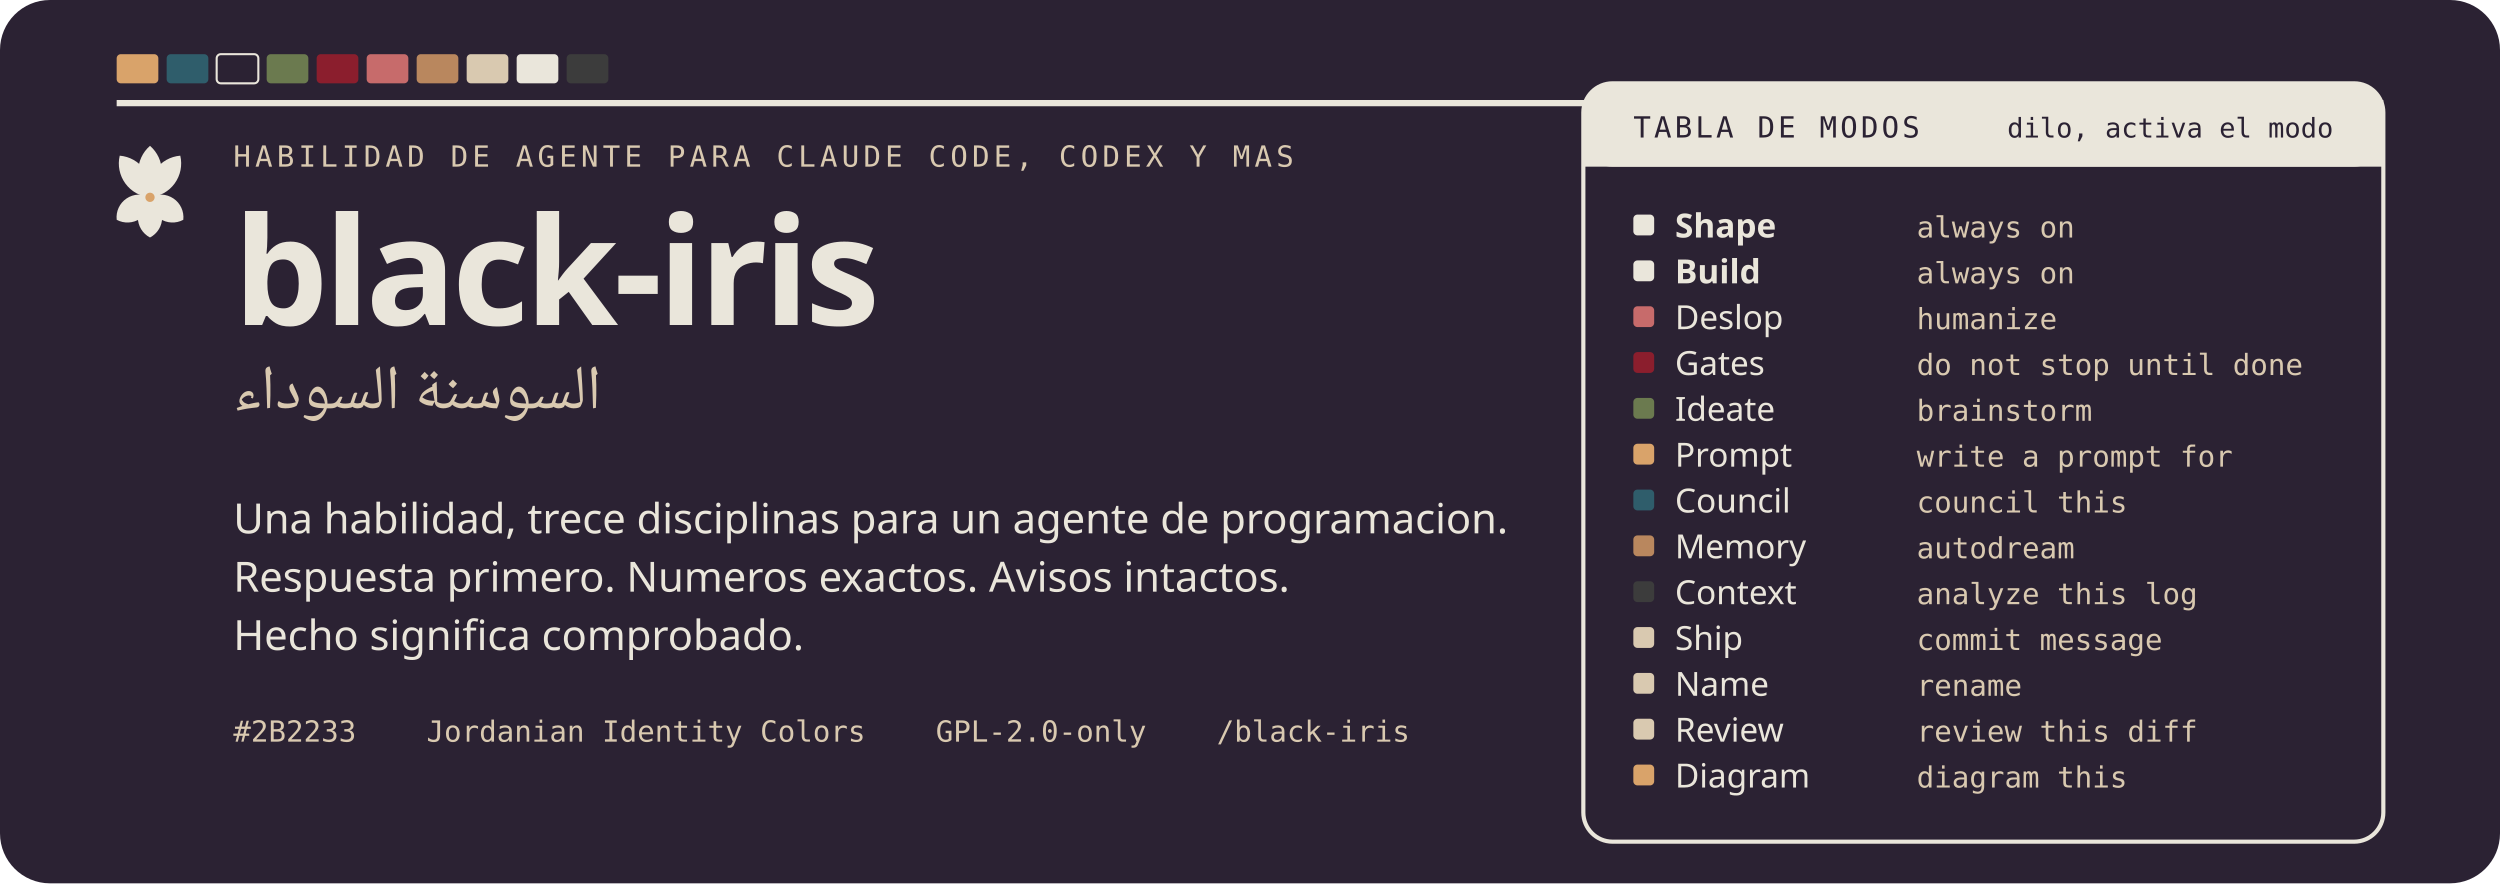
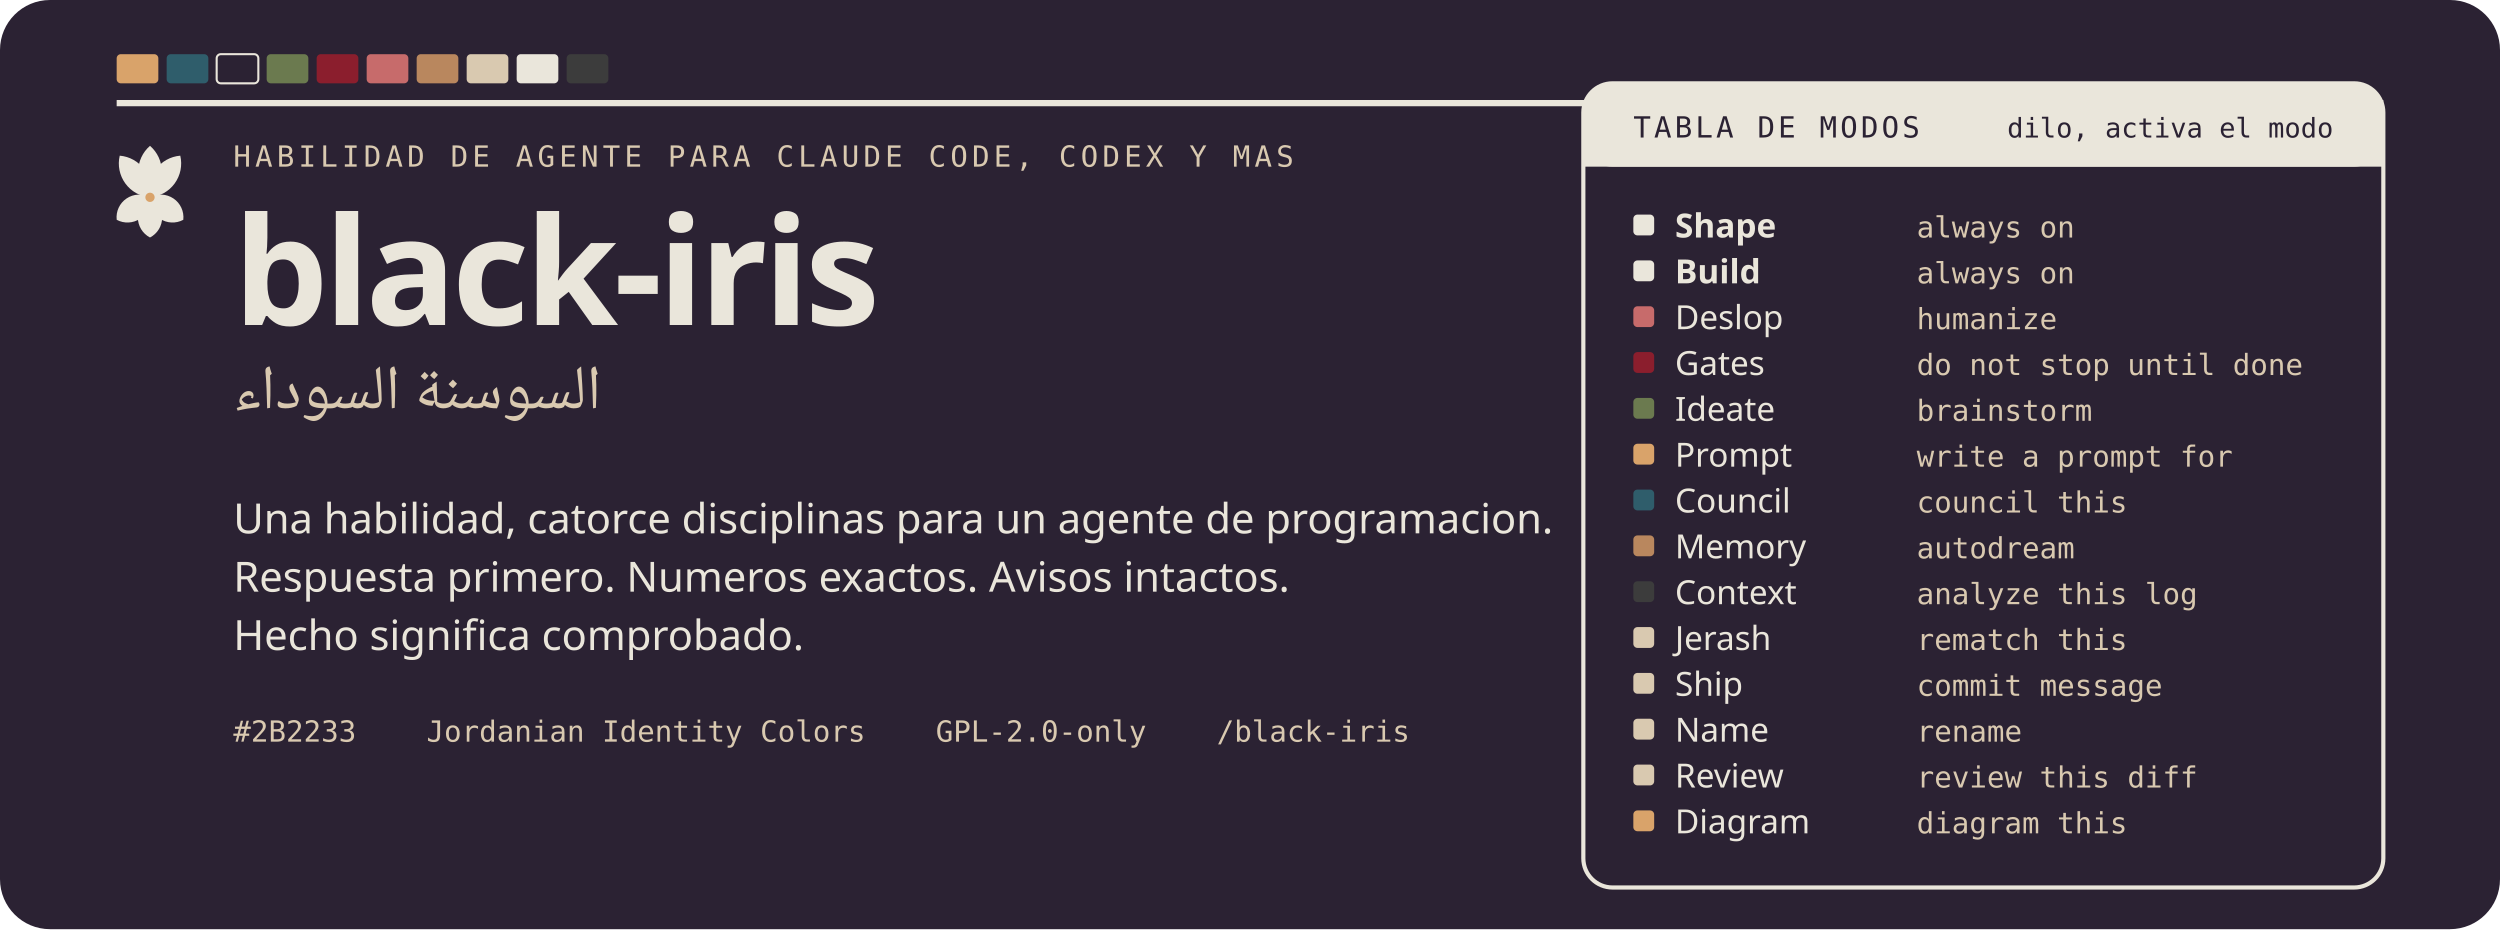
- <svg xmlns="http://www.w3.org/2000/svg" width="1200" height="424" viewBox="0 0 1200 424" role="img" aria-labelledby="title desc">
-   <rect width="1200" height="424" rx="24" fill="#2B2233" />
+ <svg xmlns="http://www.w3.org/2000/svg" width="1200" height="446" viewBox="0 0 1200 446" role="img" aria-labelledby="title desc">
+   <rect width="1200" height="446" rx="24" fill="#2B2233" />
  <rect x="56" y="48" width="1088" height="3" fill="#EAE6DB" />
  <g id="identity-strip" transform="translate(56 26)">
    <rect x="0" y="0" width="20" height="14" rx="2" fill="#D9A36A" />
    <rect x="24" y="0" width="20" height="14" rx="2" fill="#2F5D6B" />
    <rect x="48" y="0" width="20" height="14" rx="2" fill="#2B2233" stroke="#EAE6DB" stroke-width="1" />
    <rect x="72" y="0" width="20" height="14" rx="2" fill="#6B7A4F" />
    <rect x="96" y="0" width="20" height="14" rx="2" fill="#8B1E2D" />
    <rect x="120" y="0" width="20" height="14" rx="2" fill="#C76B6B" />
    <rect x="144" y="0" width="20" height="14" rx="2" fill="#B9875E" />
    <rect x="168" y="0" width="20" height="14" rx="2" fill="#D9C9B0" />
    <rect x="192" y="0" width="20" height="14" rx="2" fill="#EAE6DB" />
    <rect x="216" y="0" width="20" height="14" rx="2" fill="#3C3C3C" />
  </g>
  <g transform="translate(72 92) scale(0.2472) translate(-128.0 -129.0)">
    <path fill="#EAE6DB" d="M128 140 A66 66 0 0 1 69.22 59.1 A66 66 0 0 1 128 140 Z" />
    <path fill="#EAE6DB" d="M128 140 A66 66 0 0 1 128.0 40.0 A66 66 0 0 1 128 140 Z" />
    <path fill="#EAE6DB" d="M128 140 A66 66 0 0 1 186.78 59.1 A66 66 0 0 1 128 140 Z" />
    <path fill="#EAE6DB" d="M128 140 A44 44 0 0 1 192.66 183.62 A44 44 0 0 1 128 140 Z" />
    <path fill="#EAE6DB" d="M128 140 A44 44 0 0 1 128.0 218.0 A44 44 0 0 1 128 140 Z" />
    <path fill="#EAE6DB" d="M128 140 A44 44 0 0 1 63.34 183.62 A44 44 0 0 1 128 140 Z" />
    <circle cx="128" cy="140" r="9" fill="#D9A36A" />
  </g>
  <g id="title-block" transform="translate(112 64)">
    <text x="0" y="16" font-family="ui-monospace, SFMono-Regular, Menlo, monospace" font-size="14" letter-spacing="2" fill="#D9C9B0">HABILIDAD DE AGENTE PARA CLAUDE CODE, CODEX Y MAS</text>
    <text x="0" y="92" font-family="-apple-system, BlinkMacSystemFont, 'Segoe UI', 'Noto Sans', 'Noto Naskh Arabic', sans-serif" font-size="72" font-weight="800" letter-spacing="-2" fill="#EAE6DB">black-iris</text>
    <text x="0" y="132" font-family="-apple-system, BlinkMacSystemFont, 'Segoe UI', 'Noto Sans', 'Noto Naskh Arabic', sans-serif" font-size="30" fill="#D9C9B0">السوسنة السوداء</text>
-     <text x="0" y="192" font-family="-apple-system, BlinkMacSystemFont, 'Segoe UI', 'Noto Sans', 'Noto Naskh Arabic', sans-serif" font-size="20" fill="#EAE6DB">Una habilidad, trece disciplinas para un agente de programacion.</text>
+     <text x="0" y="192" font-family="-apple-system, BlinkMacSystemFont, 'Segoe UI', 'Noto Sans', 'Noto Naskh Arabic', sans-serif" font-size="20" fill="#EAE6DB">Una habilidad, catorce disciplinas para un agente de programacion.</text>
    <text x="0" y="220" font-family="-apple-system, BlinkMacSystemFont, 'Segoe UI', 'Noto Sans', 'Noto Naskh Arabic', sans-serif" font-size="20" fill="#EAE6DB">Respuesta primero. Numeros exactos. Avisos intactos.</text>
    <text x="0" y="248" font-family="-apple-system, BlinkMacSystemFont, 'Segoe UI', 'Noto Sans', 'Noto Naskh Arabic', sans-serif" font-size="20" fill="#EAE6DB">Hecho significa comprobado.</text>
    <text x="0" y="292" xml:space="preserve" font-family="ui-monospace, SFMono-Regular, Menlo, monospace" font-size="14" fill="#D9C9B0">#2B2233    Jordanian Identity Colors    GPL-2.0-only    /black-iris</text>
  </g>
  <g id="project-proof" transform="translate(760 40)">
-     <rect x="0" y="0" width="384" height="364" rx="14" fill="#2B2233" stroke="#EAE6DB" stroke-width="2" />
+     <rect x="0" y="0" width="384" height="386" rx="14" fill="#2B2233" stroke="#EAE6DB" stroke-width="2" />
    <rect x="0" y="0" width="384" height="40" rx="14" fill="#EAE6DB" />
    <rect x="0" y="26" width="384" height="14" fill="#EAE6DB" />
    <text x="24" y="26" font-family="ui-monospace, SFMono-Regular, Menlo, monospace" font-size="14" letter-spacing="1.5" fill="#2B2233">TABLA DE MODOS</text>
    <text x="360" y="26" text-anchor="end" font-family="ui-monospace, SFMono-Regular, Menlo, monospace" font-size="13" fill="#2B2233">dilo, activa el modo</text>
    <rect x="24" y="63" width="10" height="10" rx="2" fill="#EAE6DB" />
    <text x="44" y="74" font-family="-apple-system, BlinkMacSystemFont, 'Segoe UI', 'Noto Sans', 'Noto Naskh Arabic', sans-serif" font-size="16" font-weight="700" fill="#EAE6DB">Shape</text>
    <text x="160" y="74" font-family="ui-monospace, SFMono-Regular, Menlo, monospace" font-size="14" fill="#D9C9B0">always on</text>
    <rect x="24" y="85" width="10" height="10" rx="2" fill="#EAE6DB" />
    <text x="44" y="96" font-family="-apple-system, BlinkMacSystemFont, 'Segoe UI', 'Noto Sans', 'Noto Naskh Arabic', sans-serif" font-size="16" font-weight="700" fill="#EAE6DB">Build</text>
    <text x="160" y="96" font-family="ui-monospace, SFMono-Regular, Menlo, monospace" font-size="14" fill="#D9C9B0">always on</text>
    <rect x="24" y="107" width="10" height="10" rx="2" fill="#C76B6B" />
    <text x="44" y="118" font-family="-apple-system, BlinkMacSystemFont, 'Segoe UI', 'Noto Sans', 'Noto Naskh Arabic', sans-serif" font-size="16" font-weight="500" fill="#EAE6DB">Deslop</text>
    <text x="160" y="118" font-family="ui-monospace, SFMono-Regular, Menlo, monospace" font-size="14" fill="#D9C9B0">humanize</text>
    <rect x="24" y="129" width="10" height="10" rx="2" fill="#8B1E2D" />
    <text x="44" y="140" font-family="-apple-system, BlinkMacSystemFont, 'Segoe UI', 'Noto Sans', 'Noto Naskh Arabic', sans-serif" font-size="16" font-weight="500" fill="#EAE6DB">Gates</text>
    <text x="160" y="140" font-family="ui-monospace, SFMono-Regular, Menlo, monospace" font-size="14" fill="#D9C9B0">do not stop until done</text>
    <rect x="24" y="151" width="10" height="10" rx="2" fill="#6B7A4F" />
    <text x="44" y="162" font-family="-apple-system, BlinkMacSystemFont, 'Segoe UI', 'Noto Sans', 'Noto Naskh Arabic', sans-serif" font-size="16" font-weight="500" fill="#EAE6DB">Ideate</text>
    <text x="160" y="162" font-family="ui-monospace, SFMono-Regular, Menlo, monospace" font-size="14" fill="#D9C9B0">brainstorm</text>
    <rect x="24" y="173" width="10" height="10" rx="2" fill="#D9A36A" />
    <text x="44" y="184" font-family="-apple-system, BlinkMacSystemFont, 'Segoe UI', 'Noto Sans', 'Noto Naskh Arabic', sans-serif" font-size="16" font-weight="500" fill="#EAE6DB">Prompt</text>
    <text x="160" y="184" font-family="ui-monospace, SFMono-Regular, Menlo, monospace" font-size="14" fill="#D9C9B0">write a prompt for</text>
    <rect x="24" y="195" width="10" height="10" rx="2" fill="#2F5D6B" />
    <text x="44" y="206" font-family="-apple-system, BlinkMacSystemFont, 'Segoe UI', 'Noto Sans', 'Noto Naskh Arabic', sans-serif" font-size="16" font-weight="500" fill="#EAE6DB">Council</text>
    <text x="160" y="206" font-family="ui-monospace, SFMono-Regular, Menlo, monospace" font-size="14" fill="#D9C9B0">council this</text>
    <rect x="24" y="217" width="10" height="10" rx="2" fill="#B9875E" />
    <text x="44" y="228" font-family="-apple-system, BlinkMacSystemFont, 'Segoe UI', 'Noto Sans', 'Noto Naskh Arabic', sans-serif" font-size="16" font-weight="500" fill="#EAE6DB">Memory</text>
    <text x="160" y="228" font-family="ui-monospace, SFMono-Regular, Menlo, monospace" font-size="14" fill="#D9C9B0">autodream</text>
    <rect x="24" y="239" width="10" height="10" rx="2" fill="#3C3C3C" />
    <text x="44" y="250" font-family="-apple-system, BlinkMacSystemFont, 'Segoe UI', 'Noto Sans', 'Noto Naskh Arabic', sans-serif" font-size="16" font-weight="500" fill="#EAE6DB">Context</text>
    <text x="160" y="250" font-family="ui-monospace, SFMono-Regular, Menlo, monospace" font-size="14" fill="#D9C9B0">analyze this log</text>
    <rect x="24" y="261" width="10" height="10" rx="2" fill="#D9C9B0" />
-     <text x="44" y="272" font-family="-apple-system, BlinkMacSystemFont, 'Segoe UI', 'Noto Sans', 'Noto Naskh Arabic', sans-serif" font-size="16" font-weight="500" fill="#EAE6DB">Ship</text>
-     <text x="160" y="272" font-family="ui-monospace, SFMono-Regular, Menlo, monospace" font-size="14" fill="#D9C9B0">commit message</text>
+     <text x="44" y="272" font-family="-apple-system, BlinkMacSystemFont, 'Segoe UI', 'Noto Sans', 'Noto Naskh Arabic', sans-serif" font-size="16" font-weight="500" fill="#EAE6DB">Jerash</text>
+     <text x="160" y="272" font-family="ui-monospace, SFMono-Regular, Menlo, monospace" font-size="14" fill="#D9C9B0">rematch this</text>
    <rect x="24" y="283" width="10" height="10" rx="2" fill="#D9C9B0" />
-     <text x="44" y="294" font-family="-apple-system, BlinkMacSystemFont, 'Segoe UI', 'Noto Sans', 'Noto Naskh Arabic', sans-serif" font-size="16" font-weight="500" fill="#EAE6DB">Name</text>
-     <text x="160" y="294" font-family="ui-monospace, SFMono-Regular, Menlo, monospace" font-size="14" fill="#D9C9B0">rename</text>
+     <text x="44" y="294" font-family="-apple-system, BlinkMacSystemFont, 'Segoe UI', 'Noto Sans', 'Noto Naskh Arabic', sans-serif" font-size="16" font-weight="500" fill="#EAE6DB">Ship</text>
+     <text x="160" y="294" font-family="ui-monospace, SFMono-Regular, Menlo, monospace" font-size="14" fill="#D9C9B0">commit message</text>
    <rect x="24" y="305" width="10" height="10" rx="2" fill="#D9C9B0" />
-     <text x="44" y="316" font-family="-apple-system, BlinkMacSystemFont, 'Segoe UI', 'Noto Sans', 'Noto Naskh Arabic', sans-serif" font-size="16" font-weight="500" fill="#EAE6DB">Review</text>
-     <text x="160" y="316" font-family="ui-monospace, SFMono-Regular, Menlo, monospace" font-size="14" fill="#D9C9B0">review this diff</text>
-     <rect x="24" y="327" width="10" height="10" rx="2" fill="#D9A36A" />
-     <text x="44" y="338" font-family="-apple-system, BlinkMacSystemFont, 'Segoe UI', 'Noto Sans', 'Noto Naskh Arabic', sans-serif" font-size="16" font-weight="500" fill="#EAE6DB">Diagram</text>
-     <text x="160" y="338" font-family="ui-monospace, SFMono-Regular, Menlo, monospace" font-size="14" fill="#D9C9B0">diagram this</text>
+     <text x="44" y="316" font-family="-apple-system, BlinkMacSystemFont, 'Segoe UI', 'Noto Sans', 'Noto Naskh Arabic', sans-serif" font-size="16" font-weight="500" fill="#EAE6DB">Name</text>
+     <text x="160" y="316" font-family="ui-monospace, SFMono-Regular, Menlo, monospace" font-size="14" fill="#D9C9B0">rename</text>
+     <rect x="24" y="327" width="10" height="10" rx="2" fill="#D9C9B0" />
+     <text x="44" y="338" font-family="-apple-system, BlinkMacSystemFont, 'Segoe UI', 'Noto Sans', 'Noto Naskh Arabic', sans-serif" font-size="16" font-weight="500" fill="#EAE6DB">Review</text>
+     <text x="160" y="338" font-family="ui-monospace, SFMono-Regular, Menlo, monospace" font-size="14" fill="#D9C9B0">review this diff</text>
+     <rect x="24" y="349" width="10" height="10" rx="2" fill="#D9A36A" />
+     <text x="44" y="360" font-family="-apple-system, BlinkMacSystemFont, 'Segoe UI', 'Noto Sans', 'Noto Naskh Arabic', sans-serif" font-size="16" font-weight="500" fill="#EAE6DB">Diagram</text>
+     <text x="160" y="360" font-family="ui-monospace, SFMono-Regular, Menlo, monospace" font-size="14" fill="#D9C9B0">diagram this</text>
  </g>
</svg>
